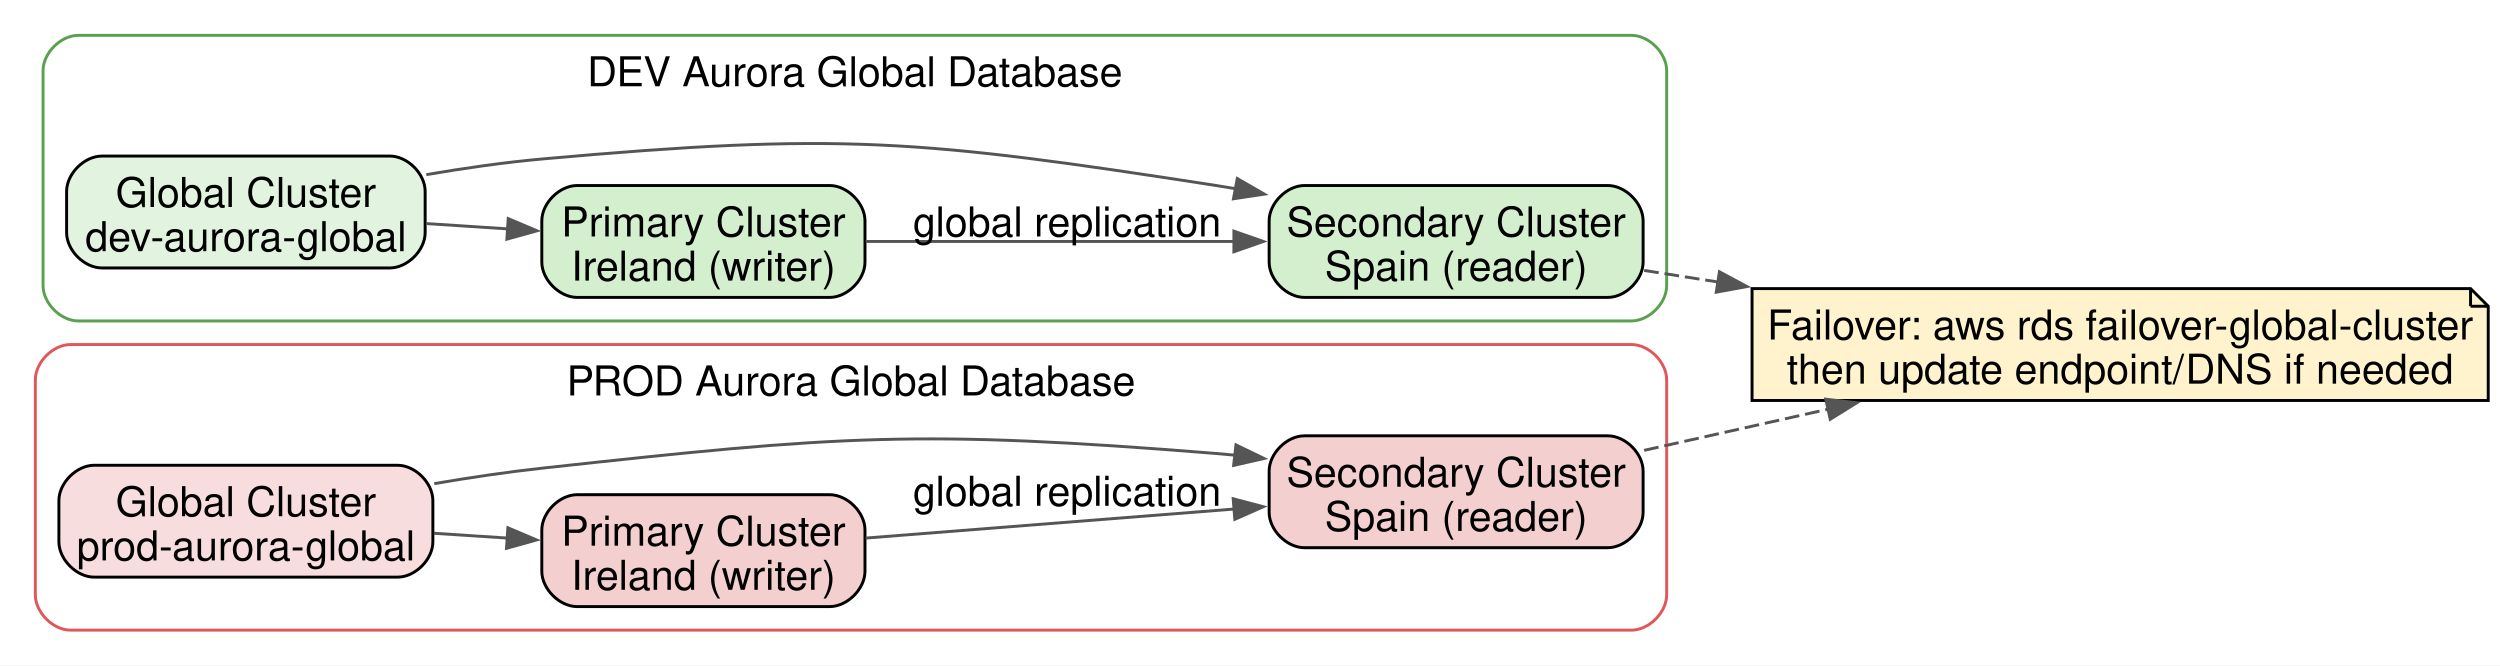
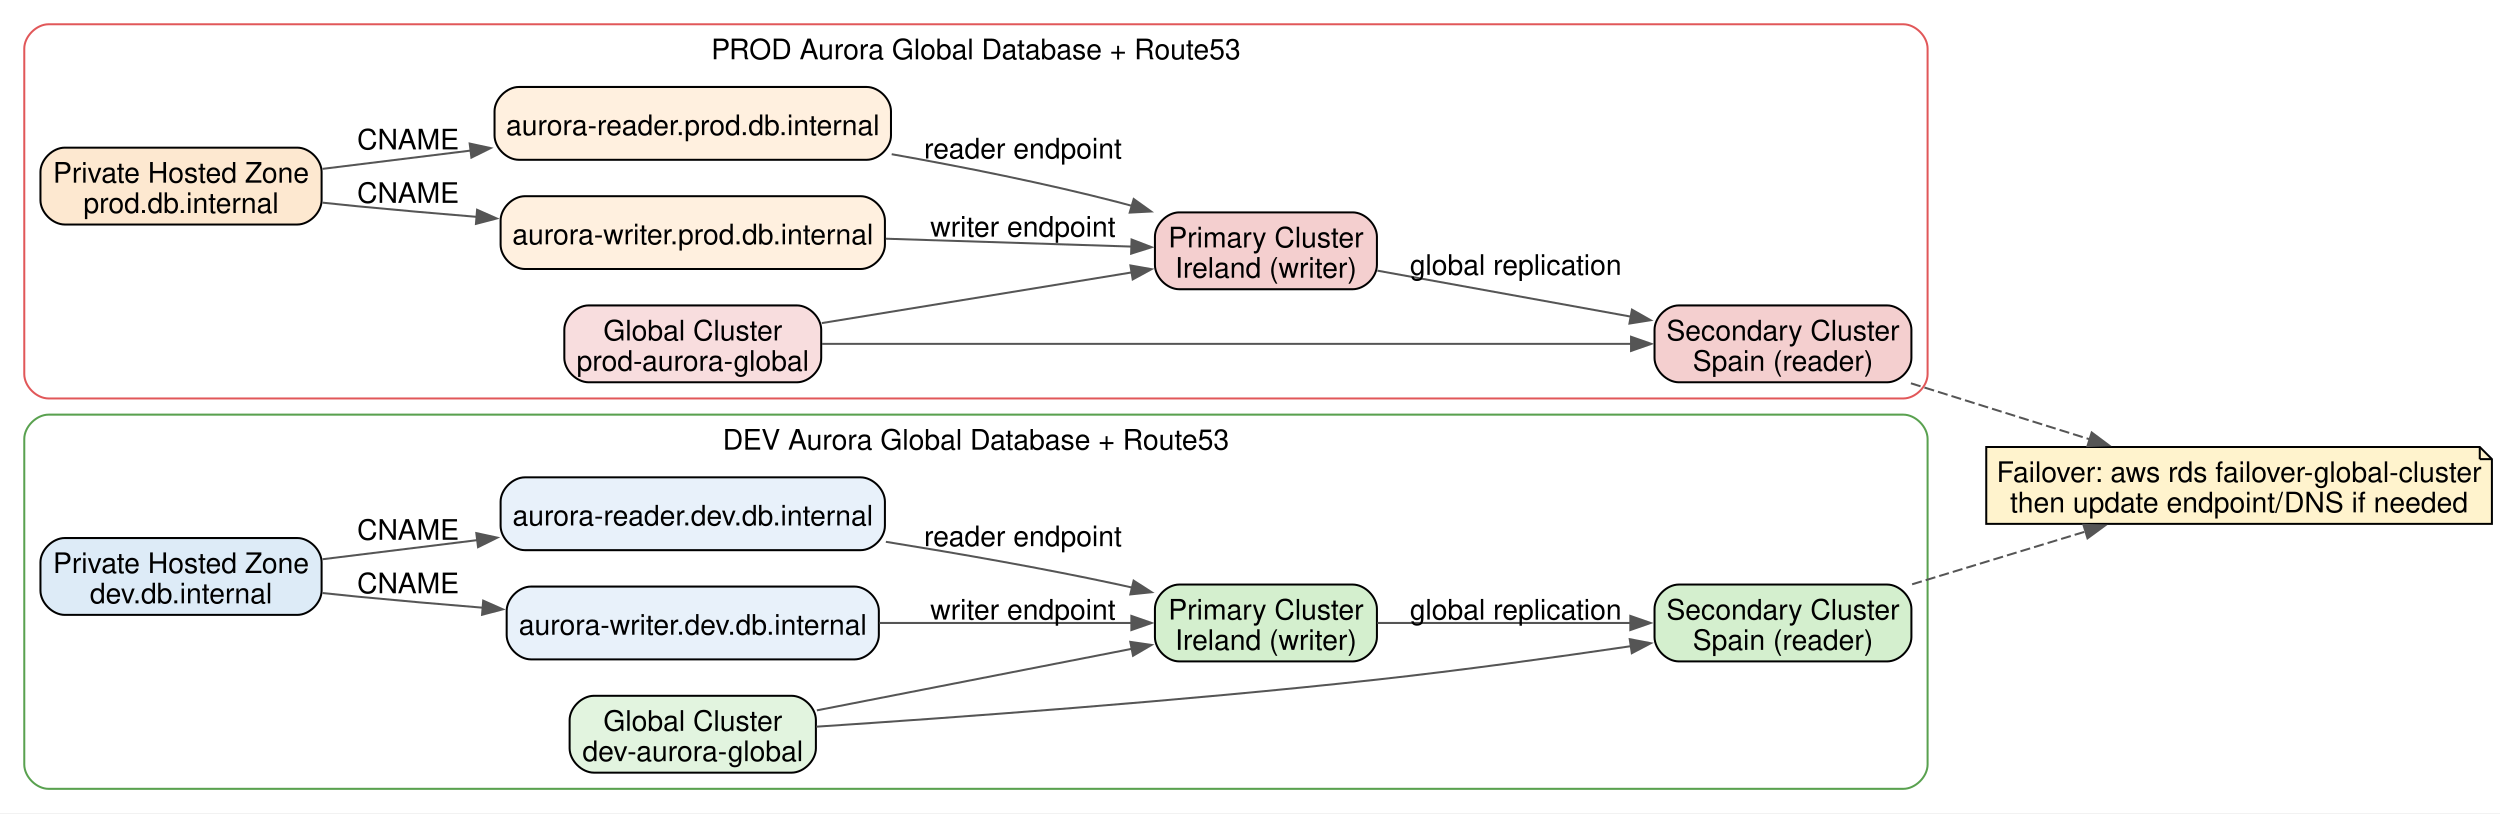
- <svg xmlns="http://www.w3.org/2000/svg" width="849pt" height="226pt" viewBox="0.00 0.00 849.00 226.00">
-   <g id="graph0" class="graph" transform="scale(1 1) rotate(0) translate(4 222)">
-     <polygon fill="white" stroke="none" points="-4,4 -4,-222 845,-222 845,4 -4,4" />
+ <svg xmlns="http://www.w3.org/2000/svg" width="1236pt" height="402pt" viewBox="0.00 0.00 1236.00 402.00">
+   <g id="graph0" class="graph" transform="scale(1 1) rotate(0) translate(4 398)">
+     <polygon fill="white" stroke="none" points="-4,4 -4,-398 1232,-398 1232,4 -4,4" />
    <g id="clust1" class="cluster">
-       <path fill="none" stroke="#59a14f" d="M22.62,-113C22.62,-113 550,-113 550,-113 556,-113 562,-119 562,-125 562,-125 562,-198 562,-198 562,-204 556,-210 550,-210 550,-210 22.63,-210 22.63,-210 16.62,-210 10.62,-204 10.62,-198 10.62,-198 10.62,-125 10.62,-125 10.62,-119 16.62,-113 22.62,-113" />
-       <text xml:space="preserve" text-anchor="middle" x="286.31" y="-192.7" font-family="Helvetica,sans-Serif" font-size="14.00">DEV Aurora Global Database</text>
+       <path fill="none" stroke="#59a14f" d="M20,-8C20,-8 937,-8 937,-8 943,-8 949,-14 949,-20 949,-20 949,-181 949,-181 949,-187 943,-193 937,-193 937,-193 20,-193 20,-193 14,-193 8,-187 8,-181 8,-181 8,-20 8,-20 8,-14 14,-8 20,-8" />
+       <text xml:space="preserve" text-anchor="middle" x="478.5" y="-175.7" font-family="Helvetica,sans-Serif" font-size="14.00">DEV Aurora Global Database + Route53</text>
    </g>
    <g id="clust2" class="cluster">
-       <path fill="none" stroke="#e15759" d="M20,-8C20,-8 550,-8 550,-8 556,-8 562,-14 562,-20 562,-20 562,-93 562,-93 562,-99 556,-105 550,-105 550,-105 20,-105 20,-105 14,-105 8,-99 8,-93 8,-93 8,-20 8,-20 8,-14 14,-8 20,-8" />
-       <text xml:space="preserve" text-anchor="middle" x="285" y="-87.7" font-family="Helvetica,sans-Serif" font-size="14.00">PROD Aurora Global Database</text>
+       <path fill="none" stroke="#e15759" d="M20,-201C20,-201 937,-201 937,-201 943,-201 949,-207 949,-213 949,-213 949,-374 949,-374 949,-380 943,-386 937,-386 937,-386 20,-386 20,-386 14,-386 8,-380 8,-374 8,-374 8,-213 8,-213 8,-207 14,-201 20,-201" />
+       <text xml:space="preserve" text-anchor="middle" x="478.5" y="-368.7" font-family="Helvetica,sans-Serif" font-size="14.00">PROD Aurora Global Database + Route53</text>
    </g>
    <g id="node1" class="node">
-       <path fill="#e2f4df" stroke="black" d="M128.38,-169C128.38,-169 30.63,-169 30.63,-169 24.62,-169 18.62,-163 18.62,-157 18.62,-157 18.62,-143 18.62,-143 18.62,-137 24.62,-131 30.62,-131 30.62,-131 128.38,-131 128.38,-131 134.38,-131 140.38,-137 140.38,-143 140.38,-143 140.38,-157 140.38,-157 140.38,-163 134.38,-169 128.38,-169" />
-       <text xml:space="preserve" text-anchor="middle" x="79.5" y="-151.7" font-family="Helvetica,sans-Serif" font-size="14.00">Global Cluster</text>
-       <text xml:space="preserve" text-anchor="middle" x="79.5" y="-136.7" font-family="Helvetica,sans-Serif" font-size="14.00">dev-aurora-global</text>
+       <path fill="#e2f4df" stroke="black" d="M387.38,-54C387.38,-54 289.62,-54 289.62,-54 283.62,-54 277.62,-48 277.62,-42 277.62,-42 277.62,-28 277.62,-28 277.62,-22 283.62,-16 289.62,-16 289.62,-16 387.38,-16 387.38,-16 393.38,-16 399.38,-22 399.38,-28 399.38,-28 399.38,-42 399.38,-42 399.38,-48 393.38,-54 387.38,-54" />
+       <text xml:space="preserve" text-anchor="middle" x="338.5" y="-36.7" font-family="Helvetica,sans-Serif" font-size="14.00">Global Cluster</text>
+       <text xml:space="preserve" text-anchor="middle" x="338.5" y="-21.7" font-family="Helvetica,sans-Serif" font-size="14.00">dev-aurora-global</text>
    </g>
    <g id="node2" class="node">
-       <path fill="#d4efce" stroke="black" d="M277.75,-159C277.75,-159 192,-159 192,-159 186,-159 180,-153 180,-147 180,-147 180,-133 180,-133 180,-127 186,-121 192,-121 192,-121 277.75,-121 277.75,-121 283.75,-121 289.75,-127 289.75,-133 289.75,-133 289.75,-147 289.75,-147 289.75,-153 283.75,-159 277.75,-159" />
-       <text xml:space="preserve" text-anchor="middle" x="234.88" y="-141.7" font-family="Helvetica,sans-Serif" font-size="14.00">Primary Cluster</text>
-       <text xml:space="preserve" text-anchor="middle" x="234.88" y="-126.7" font-family="Helvetica,sans-Serif" font-size="14.00">Ireland (writer)</text>
+       <path fill="#d4efce" stroke="black" d="M664.75,-109C664.75,-109 579,-109 579,-109 573,-109 567,-103 567,-97 567,-97 567,-83 567,-83 567,-77 573,-71 579,-71 579,-71 664.75,-71 664.75,-71 670.75,-71 676.75,-77 676.75,-83 676.75,-83 676.75,-97 676.75,-97 676.75,-103 670.75,-109 664.75,-109" />
+       <text xml:space="preserve" text-anchor="middle" x="621.88" y="-91.7" font-family="Helvetica,sans-Serif" font-size="14.00">Primary Cluster</text>
+       <text xml:space="preserve" text-anchor="middle" x="621.88" y="-76.7" font-family="Helvetica,sans-Serif" font-size="14.00">Ireland (writer)</text>
    </g>
    <g id="edge1" class="edge">
-       <path fill="none" stroke="#555555" d="M140.68,-146.08C149.77,-145.48 159.18,-144.87 168.37,-144.27" />
-       <polygon fill="#555555" stroke="#555555" points="168.59,-147.76 178.35,-143.62 168.14,-140.78 168.59,-147.76" />
+       <path fill="none" stroke="#555555" d="M399.86,-46.8C445.66,-55.75 508.54,-68.04 555.52,-77.22" />
+       <polygon fill="#555555" stroke="#555555" points="554.82,-80.66 565.31,-79.14 556.17,-73.79 554.82,-80.66" />
    </g>
    <g id="node3" class="node">
-       <path fill="#d4efce" stroke="black" d="M542,-159C542,-159 439,-159 439,-159 433,-159 427,-153 427,-147 427,-147 427,-133 427,-133 427,-127 433,-121 439,-121 439,-121 542,-121 542,-121 548,-121 554,-127 554,-133 554,-133 554,-147 554,-147 554,-153 548,-159 542,-159" />
-       <text xml:space="preserve" text-anchor="middle" x="490.5" y="-141.7" font-family="Helvetica,sans-Serif" font-size="14.00">Secondary Cluster</text>
-       <text xml:space="preserve" text-anchor="middle" x="490.5" y="-126.7" font-family="Helvetica,sans-Serif" font-size="14.00">Spain (reader)</text>
+       <path fill="#d4efce" stroke="black" d="M929,-109C929,-109 826,-109 826,-109 820,-109 814,-103 814,-97 814,-97 814,-83 814,-83 814,-77 820,-71 826,-71 826,-71 929,-71 929,-71 935,-71 941,-77 941,-83 941,-83 941,-97 941,-97 941,-103 935,-109 929,-109" />
+       <text xml:space="preserve" text-anchor="middle" x="877.5" y="-91.7" font-family="Helvetica,sans-Serif" font-size="14.00">Secondary Cluster</text>
+       <text xml:space="preserve" text-anchor="middle" x="877.5" y="-76.7" font-family="Helvetica,sans-Serif" font-size="14.00">Spain (reader)</text>
    </g>
    <g id="edge2" class="edge">
-       <path fill="none" stroke="#555555" d="M140.78,-162.69C153.66,-164.9 167.24,-166.85 180,-168 281.45,-177.1 308.34,-174.58 409,-159 411.18,-158.66 413.39,-158.3 415.62,-157.91" />
-       <polygon fill="#555555" stroke="#555555" points="416.18,-161.36 425.36,-156.07 414.88,-154.49 416.18,-161.36" />
+       <path fill="none" stroke="#555555" d="M399.61,-38.73C467.14,-43.17 579.98,-51.35 676.75,-62 718.39,-66.58 764.73,-72.99 802.29,-78.53" />
+       <polygon fill="#555555" stroke="#555555" points="801.74,-81.99 812.15,-79.99 802.77,-75.06 801.74,-81.99" />
    </g>
    <g id="edge3" class="edge">
-       <path fill="none" stroke="#555555" d="M289.97,-140C326.46,-140 375.09,-140 415.2,-140" />
-       <polygon fill="#555555" stroke="#555555" points="415.03,-143.5 425.03,-140 415.03,-136.5 415.03,-143.5" />
-       <text xml:space="preserve" text-anchor="middle" x="358.38" y="-141.7" font-family="Helvetica,sans-Serif" font-size="14.00">global replication</text>
+       <path fill="none" stroke="#555555" d="M676.97,-90C713.46,-90 762.09,-90 802.2,-90" />
+       <polygon fill="#555555" stroke="#555555" points="802.03,-93.5 812.03,-90 802.03,-86.5 802.03,-93.5" />
+       <text xml:space="preserve" text-anchor="middle" x="745.38" y="-91.7" font-family="Helvetica,sans-Serif" font-size="14.00">global replication</text>
+     </g>
+     <g id="node13" class="node">
+       <polygon fill="#fff3cd" stroke="black" points="1222,-177 978,-177 978,-139 1228,-139 1228,-171 1222,-177" />
+       <polyline fill="none" stroke="black" points="1222,-177 1222,-171" />
+       <polyline fill="none" stroke="black" points="1228,-171 1222,-171" />
+       <text xml:space="preserve" text-anchor="middle" x="1103" y="-159.7" font-family="Helvetica,sans-Serif" font-size="14.00">Failover: aws rds failover-global-cluster</text>
+       <text xml:space="preserve" text-anchor="middle" x="1103" y="-144.7" font-family="Helvetica,sans-Serif" font-size="14.00">then update endpoint/DNS if needed</text>
+     </g>
+     <g id="edge15" class="edge">
+       <path fill="none" stroke="#555555" stroke-dasharray="5,2" d="M941.35,-109.12C968.02,-117.24 999.32,-126.76 1027.18,-135.24" />
+       <polygon fill="#555555" stroke="#555555" points="1026.03,-138.55 1036.62,-138.11 1028.07,-131.85 1026.03,-138.55" />
+     </g>
+     <g id="node4" class="node">
+       <path fill="#ddebf7" stroke="black" d="M143,-132C143,-132 28,-132 28,-132 22,-132 16,-126 16,-120 16,-120 16,-106 16,-106 16,-100 22,-94 28,-94 28,-94 143,-94 143,-94 149,-94 155,-100 155,-106 155,-106 155,-120 155,-120 155,-126 149,-132 143,-132" />
+       <text xml:space="preserve" text-anchor="middle" x="85.5" y="-114.7" font-family="Helvetica,sans-Serif" font-size="14.00">Private Hosted Zone</text>
+       <text xml:space="preserve" text-anchor="middle" x="85.5" y="-99.7" font-family="Helvetica,sans-Serif" font-size="14.00">dev.db.internal</text>
+     </g>
+     <g id="node5" class="node">
+       <path fill="#e8f1fa" stroke="black" d="M418.5,-108C418.5,-108 258.5,-108 258.5,-108 252.5,-108 246.5,-102 246.5,-96 246.5,-96 246.5,-84 246.5,-84 246.5,-78 252.5,-72 258.5,-72 258.5,-72 418.5,-72 418.5,-72 424.5,-72 430.5,-78 430.5,-84 430.5,-84 430.5,-96 430.5,-96 430.5,-102 424.5,-108 418.5,-108" />
+       <text xml:space="preserve" text-anchor="middle" x="338.5" y="-84.2" font-family="Helvetica,sans-Serif" font-size="14.00">aurora-writer.dev.db.internal</text>
+     </g>
+     <g id="edge4" class="edge">
+       <path fill="none" stroke="#555555" d="M155.41,-104.81C161.36,-104.17 167.28,-103.56 173,-103 192.97,-101.06 214.32,-99.2 234.81,-97.54" />
+       <polygon fill="#555555" stroke="#555555" points="234.89,-101.04 244.58,-96.75 234.33,-94.07 234.89,-101.04" />
+       <text xml:space="preserve" text-anchor="middle" x="197.75" y="-104.7" font-family="Helvetica,sans-Serif" font-size="14.00">CNAME</text>
+     </g>
+     <g id="node6" class="node">
+       <path fill="#e8f1fa" stroke="black" d="M421.5,-162C421.5,-162 255.5,-162 255.5,-162 249.5,-162 243.5,-156 243.5,-150 243.5,-150 243.5,-138 243.5,-138 243.5,-132 249.5,-126 255.5,-126 255.5,-126 421.5,-126 421.5,-126 427.5,-126 433.5,-132 433.5,-138 433.5,-138 433.5,-150 433.5,-150 433.5,-156 427.5,-162 421.5,-162" />
+       <text xml:space="preserve" text-anchor="middle" x="338.5" y="-138.2" font-family="Helvetica,sans-Serif" font-size="14.00">aurora-reader.dev.db.internal</text>
+     </g>
+     <g id="edge5" class="edge">
+       <path fill="none" stroke="#555555" d="M155.42,-121.51C179.06,-124.43 206.09,-127.77 231.96,-130.96" />
+       <polygon fill="#555555" stroke="#555555" points="231.49,-134.43 241.85,-132.19 232.35,-127.49 231.49,-134.43" />
+       <text xml:space="preserve" text-anchor="middle" x="197.75" y="-131.13" font-family="Helvetica,sans-Serif" font-size="14.00">CNAME</text>
+     </g>
+     <g id="edge6" class="edge">
+       <path fill="none" stroke="#555555" d="M430.85,-90C471.57,-90 518.6,-90 555.69,-90" />
+       <polygon fill="#555555" stroke="#555555" points="555.35,-93.5 565.35,-90 555.35,-86.5 555.35,-93.5" />
+       <text xml:space="preserve" text-anchor="middle" x="501.75" y="-91.7" font-family="Helvetica,sans-Serif" font-size="14.00">writer endpoint</text>
+     </g>
+     <g id="edge7" class="edge">
+       <path fill="none" stroke="#555555" d="M433.97,-130.13C470.1,-124.32 511.6,-117.05 549,-109 551.27,-108.51 553.57,-108 555.89,-107.47" />
+       <polygon fill="#555555" stroke="#555555" points="556.46,-110.93 565.37,-105.21 554.83,-104.12 556.46,-110.93" />
+       <text xml:space="preserve" text-anchor="middle" x="501.75" y="-127.98" font-family="Helvetica,sans-Serif" font-size="14.00">reader endpoint</text>
    </g>
    <g id="node7" class="node">
-       <polygon fill="#fff3cd" stroke="black" points="835,-124 591,-124 591,-86 841,-86 841,-118 835,-124" />
-       <polyline fill="none" stroke="black" points="835,-124 835,-118" />
-       <polyline fill="none" stroke="black" points="841,-118 835,-118" />
-       <text xml:space="preserve" text-anchor="middle" x="716" y="-106.7" font-family="Helvetica,sans-Serif" font-size="14.00">Failover: aws rds failover-global-cluster</text>
-       <text xml:space="preserve" text-anchor="middle" x="716" y="-91.7" font-family="Helvetica,sans-Serif" font-size="14.00">then update endpoint/DNS if needed</text>
+       <path fill="#f8ddde" stroke="black" d="M390,-247C390,-247 287,-247 287,-247 281,-247 275,-241 275,-235 275,-235 275,-221 275,-221 275,-215 281,-209 287,-209 287,-209 390,-209 390,-209 396,-209 402,-215 402,-221 402,-221 402,-235 402,-235 402,-241 396,-247 390,-247" />
+       <text xml:space="preserve" text-anchor="middle" x="338.5" y="-229.7" font-family="Helvetica,sans-Serif" font-size="14.00">Global Cluster</text>
+       <text xml:space="preserve" text-anchor="middle" x="338.5" y="-214.7" font-family="Helvetica,sans-Serif" font-size="14.00">prod-aurora-global</text>
    </g>
-     <g id="edge7" class="edge">
-       <path fill="none" stroke="#555555" stroke-dasharray="5,2" d="M554.35,-130.16C562.43,-128.89 570.94,-127.56 579.64,-126.2" />
-       <polygon fill="#555555" stroke="#555555" points="579.92,-129.7 589.26,-124.69 578.84,-122.78 579.92,-129.7" />
-     </g>
-     <g id="node4" class="node">
-       <path fill="#f8ddde" stroke="black" d="M131,-64C131,-64 28,-64 28,-64 22,-64 16,-58 16,-52 16,-52 16,-38 16,-38 16,-32 22,-26 28,-26 28,-26 131,-26 131,-26 137,-26 143,-32 143,-38 143,-38 143,-52 143,-52 143,-58 137,-64 131,-64" />
-       <text xml:space="preserve" text-anchor="middle" x="79.5" y="-46.7" font-family="Helvetica,sans-Serif" font-size="14.00">Global Cluster</text>
-       <text xml:space="preserve" text-anchor="middle" x="79.5" y="-31.7" font-family="Helvetica,sans-Serif" font-size="14.00">prod-aurora-global</text>
-     </g>
-     <g id="node5" class="node">
-       <path fill="#f4cfcf" stroke="black" d="M277.75,-54C277.75,-54 192,-54 192,-54 186,-54 180,-48 180,-42 180,-42 180,-28 180,-28 180,-22 186,-16 192,-16 192,-16 277.75,-16 277.75,-16 283.75,-16 289.75,-22 289.75,-28 289.75,-28 289.75,-42 289.75,-42 289.75,-48 283.75,-54 277.75,-54" />
-       <text xml:space="preserve" text-anchor="middle" x="234.88" y="-36.7" font-family="Helvetica,sans-Serif" font-size="14.00">Primary Cluster</text>
-       <text xml:space="preserve" text-anchor="middle" x="234.88" y="-21.7" font-family="Helvetica,sans-Serif" font-size="14.00">Ireland (writer)</text>
-     </g>
-     <g id="edge4" class="edge">
-       <path fill="none" stroke="#555555" d="M143.33,-40.9C151.63,-40.36 160.16,-39.81 168.5,-39.26" />
-       <polygon fill="#555555" stroke="#555555" points="168.47,-42.77 178.22,-38.63 168.01,-35.79 168.47,-42.77" />
-     </g>
-     <g id="node6" class="node">
-       <path fill="#f4cfcf" stroke="black" d="M542,-74C542,-74 439,-74 439,-74 433,-74 427,-68 427,-62 427,-62 427,-48 427,-48 427,-42 433,-36 439,-36 439,-36 542,-36 542,-36 548,-36 554,-42 554,-48 554,-48 554,-62 554,-62 554,-68 548,-74 542,-74" />
-       <text xml:space="preserve" text-anchor="middle" x="490.5" y="-56.7" font-family="Helvetica,sans-Serif" font-size="14.00">Secondary Cluster</text>
-       <text xml:space="preserve" text-anchor="middle" x="490.5" y="-41.7" font-family="Helvetica,sans-Serif" font-size="14.00">Spain (reader)</text>
-     </g>
-     <g id="edge5" class="edge">
-       <path fill="none" stroke="#555555" d="M143.47,-57.76C155.55,-59.82 168.13,-61.7 180,-63 281.2,-74.08 307.52,-76.14 409,-68 411.17,-67.83 413.37,-67.63 415.59,-67.4" />
-       <polygon fill="#555555" stroke="#555555" points="415.73,-70.91 425.27,-66.3 414.94,-63.95 415.73,-70.91" />
-     </g>
-     <g id="edge6" class="edge">
-       <path fill="none" stroke="#555555" d="M289.97,-39.27C326.46,-42.14 375.09,-45.98 415.2,-49.14" />
-       <polygon fill="#555555" stroke="#555555" points="414.79,-52.62 425.03,-49.92 415.34,-45.64 414.79,-52.62" />
-       <text xml:space="preserve" text-anchor="middle" x="358.38" y="-50.23" font-family="Helvetica,sans-Serif" font-size="14.00">global replication</text>
+     <g id="node8" class="node">
+       <path fill="#f4cfcf" stroke="black" d="M664.75,-293C664.75,-293 579,-293 579,-293 573,-293 567,-287 567,-281 567,-281 567,-267 567,-267 567,-261 573,-255 579,-255 579,-255 664.75,-255 664.75,-255 670.75,-255 676.75,-261 676.75,-267 676.75,-267 676.75,-281 676.75,-281 676.75,-287 670.75,-293 664.75,-293" />
+       <text xml:space="preserve" text-anchor="middle" x="621.88" y="-275.7" font-family="Helvetica,sans-Serif" font-size="14.00">Primary Cluster</text>
+       <text xml:space="preserve" text-anchor="middle" x="621.88" y="-260.7" font-family="Helvetica,sans-Serif" font-size="14.00">Ireland (writer)</text>
    </g>
    <g id="edge8" class="edge">
-       <path fill="none" stroke="#555555" stroke-dasharray="5,2" d="M554.35,-69.06C573.81,-73.41 595.74,-78.32 616.99,-83.07" />
-       <polygon fill="#555555" stroke="#555555" points="616.03,-86.44 626.55,-85.21 617.55,-79.61 616.03,-86.44" />
+       <path fill="none" stroke="#555555" d="M402.3,-238.27C447.93,-245.73 509.54,-255.8 555.71,-263.35" />
+       <polygon fill="#555555" stroke="#555555" points="554.88,-266.76 565.31,-264.92 556.01,-259.85 554.88,-266.76" />
+     </g>
+     <g id="node9" class="node">
+       <path fill="#f4cfcf" stroke="black" d="M929,-247C929,-247 826,-247 826,-247 820,-247 814,-241 814,-235 814,-235 814,-221 814,-221 814,-215 820,-209 826,-209 826,-209 929,-209 929,-209 935,-209 941,-215 941,-221 941,-221 941,-235 941,-235 941,-241 935,-247 929,-247" />
+       <text xml:space="preserve" text-anchor="middle" x="877.5" y="-229.7" font-family="Helvetica,sans-Serif" font-size="14.00">Secondary Cluster</text>
+       <text xml:space="preserve" text-anchor="middle" x="877.5" y="-214.7" font-family="Helvetica,sans-Serif" font-size="14.00">Spain (reader)</text>
+     </g>
+     <g id="edge9" class="edge">
+       <path fill="none" stroke="#555555" d="M402.42,-228C502.22,-228 696.39,-228 802.65,-228" />
+       <polygon fill="#555555" stroke="#555555" points="802.39,-231.5 812.39,-228 802.39,-224.5 802.39,-231.5" />
+     </g>
+     <g id="edge10" class="edge">
+       <path fill="none" stroke="#555555" d="M676.97,-264.19C713.54,-257.56 762.3,-248.71 802.46,-241.43" />
+       <polygon fill="#555555" stroke="#555555" points="802.84,-244.92 812.05,-239.69 801.59,-238.03 802.84,-244.92" />
+       <text xml:space="preserve" text-anchor="middle" x="745.38" y="-262.11" font-family="Helvetica,sans-Serif" font-size="14.00">global replication</text>
+     </g>
+     <g id="edge16" class="edge">
+       <path fill="none" stroke="#555555" stroke-dasharray="5,2" d="M940.76,-208.5C968.24,-199.89 1000.74,-189.71 1029.33,-180.76" />
+       <polygon fill="#555555" stroke="#555555" points="1030.14,-184.18 1038.63,-177.85 1028.04,-177.5 1030.14,-184.18" />
+     </g>
+     <g id="node10" class="node">
+       <path fill="#fde8d0" stroke="black" d="M143,-325C143,-325 28,-325 28,-325 22,-325 16,-319 16,-313 16,-313 16,-299 16,-299 16,-293 22,-287 28,-287 28,-287 143,-287 143,-287 149,-287 155,-293 155,-299 155,-299 155,-313 155,-313 155,-319 149,-325 143,-325" />
+       <text xml:space="preserve" text-anchor="middle" x="85.5" y="-307.7" font-family="Helvetica,sans-Serif" font-size="14.00">Private Hosted Zone</text>
+       <text xml:space="preserve" text-anchor="middle" x="85.5" y="-292.7" font-family="Helvetica,sans-Serif" font-size="14.00">prod.db.internal</text>
+     </g>
+     <g id="node11" class="node">
+       <path fill="#fff0df" stroke="black" d="M421.5,-301C421.5,-301 255.5,-301 255.5,-301 249.5,-301 243.5,-295 243.5,-289 243.5,-289 243.5,-277 243.5,-277 243.5,-271 249.5,-265 255.5,-265 255.5,-265 421.5,-265 421.5,-265 427.5,-265 433.5,-271 433.5,-277 433.5,-277 433.5,-289 433.5,-289 433.5,-295 427.5,-301 421.5,-301" />
+       <text xml:space="preserve" text-anchor="middle" x="338.5" y="-277.2" font-family="Helvetica,sans-Serif" font-size="14.00">aurora-writer.prod.db.internal</text>
+     </g>
+     <g id="edge11" class="edge">
+       <path fill="none" stroke="#555555" d="M155.41,-297.81C161.36,-297.17 167.28,-296.56 173,-296 191.95,-294.16 212.15,-292.39 231.67,-290.79" />
+       <polygon fill="#555555" stroke="#555555" points="231.87,-294.29 241.56,-289.99 231.31,-287.31 231.87,-294.29" />
+       <text xml:space="preserve" text-anchor="middle" x="197.75" y="-297.7" font-family="Helvetica,sans-Serif" font-size="14.00">CNAME</text>
+     </g>
+     <g id="node12" class="node">
+       <path fill="#fff0df" stroke="black" d="M424.5,-355C424.5,-355 252.5,-355 252.5,-355 246.5,-355 240.5,-349 240.5,-343 240.5,-343 240.5,-331 240.5,-331 240.5,-325 246.5,-319 252.5,-319 252.5,-319 424.5,-319 424.5,-319 430.5,-319 436.5,-325 436.5,-331 436.5,-331 436.5,-343 436.5,-343 436.5,-349 430.5,-355 424.5,-355" />
+       <text xml:space="preserve" text-anchor="middle" x="338.5" y="-331.2" font-family="Helvetica,sans-Serif" font-size="14.00">aurora-reader.prod.db.internal</text>
+     </g>
+     <g id="edge12" class="edge">
+       <path fill="none" stroke="#555555" d="M155.42,-314.51C178.07,-317.31 203.84,-320.49 228.71,-323.56" />
+       <polygon fill="#555555" stroke="#555555" points="228.21,-327.03 238.56,-324.78 229.06,-320.08 228.21,-327.03" />
+       <text xml:space="preserve" text-anchor="middle" x="197.75" y="-324.13" font-family="Helvetica,sans-Serif" font-size="14.00">CNAME</text>
+     </g>
+     <g id="edge13" class="edge">
+       <path fill="none" stroke="#555555" d="M433.98,-279.98C473.88,-278.7 519.37,-277.25 555.47,-276.09" />
+       <polygon fill="#555555" stroke="#555555" points="555.45,-279.59 565.34,-275.78 555.23,-272.6 555.45,-279.59" />
+       <text xml:space="preserve" text-anchor="middle" x="501.75" y="-281.01" font-family="Helvetica,sans-Serif" font-size="14.00">writer endpoint</text>
+     </g>
+     <g id="edge14" class="edge">
+       <path fill="none" stroke="#555555" d="M436.85,-321.76C472.39,-315.44 512.74,-307.38 549,-298 551.15,-297.44 553.33,-296.86 555.52,-296.25" />
+       <polygon fill="#555555" stroke="#555555" points="556.5,-299.61 565.11,-293.44 554.53,-292.89 556.5,-299.61" />
+       <text xml:space="preserve" text-anchor="middle" x="501.75" y="-319.66" font-family="Helvetica,sans-Serif" font-size="14.00">reader endpoint</text>
    </g>
  </g>
</svg>
